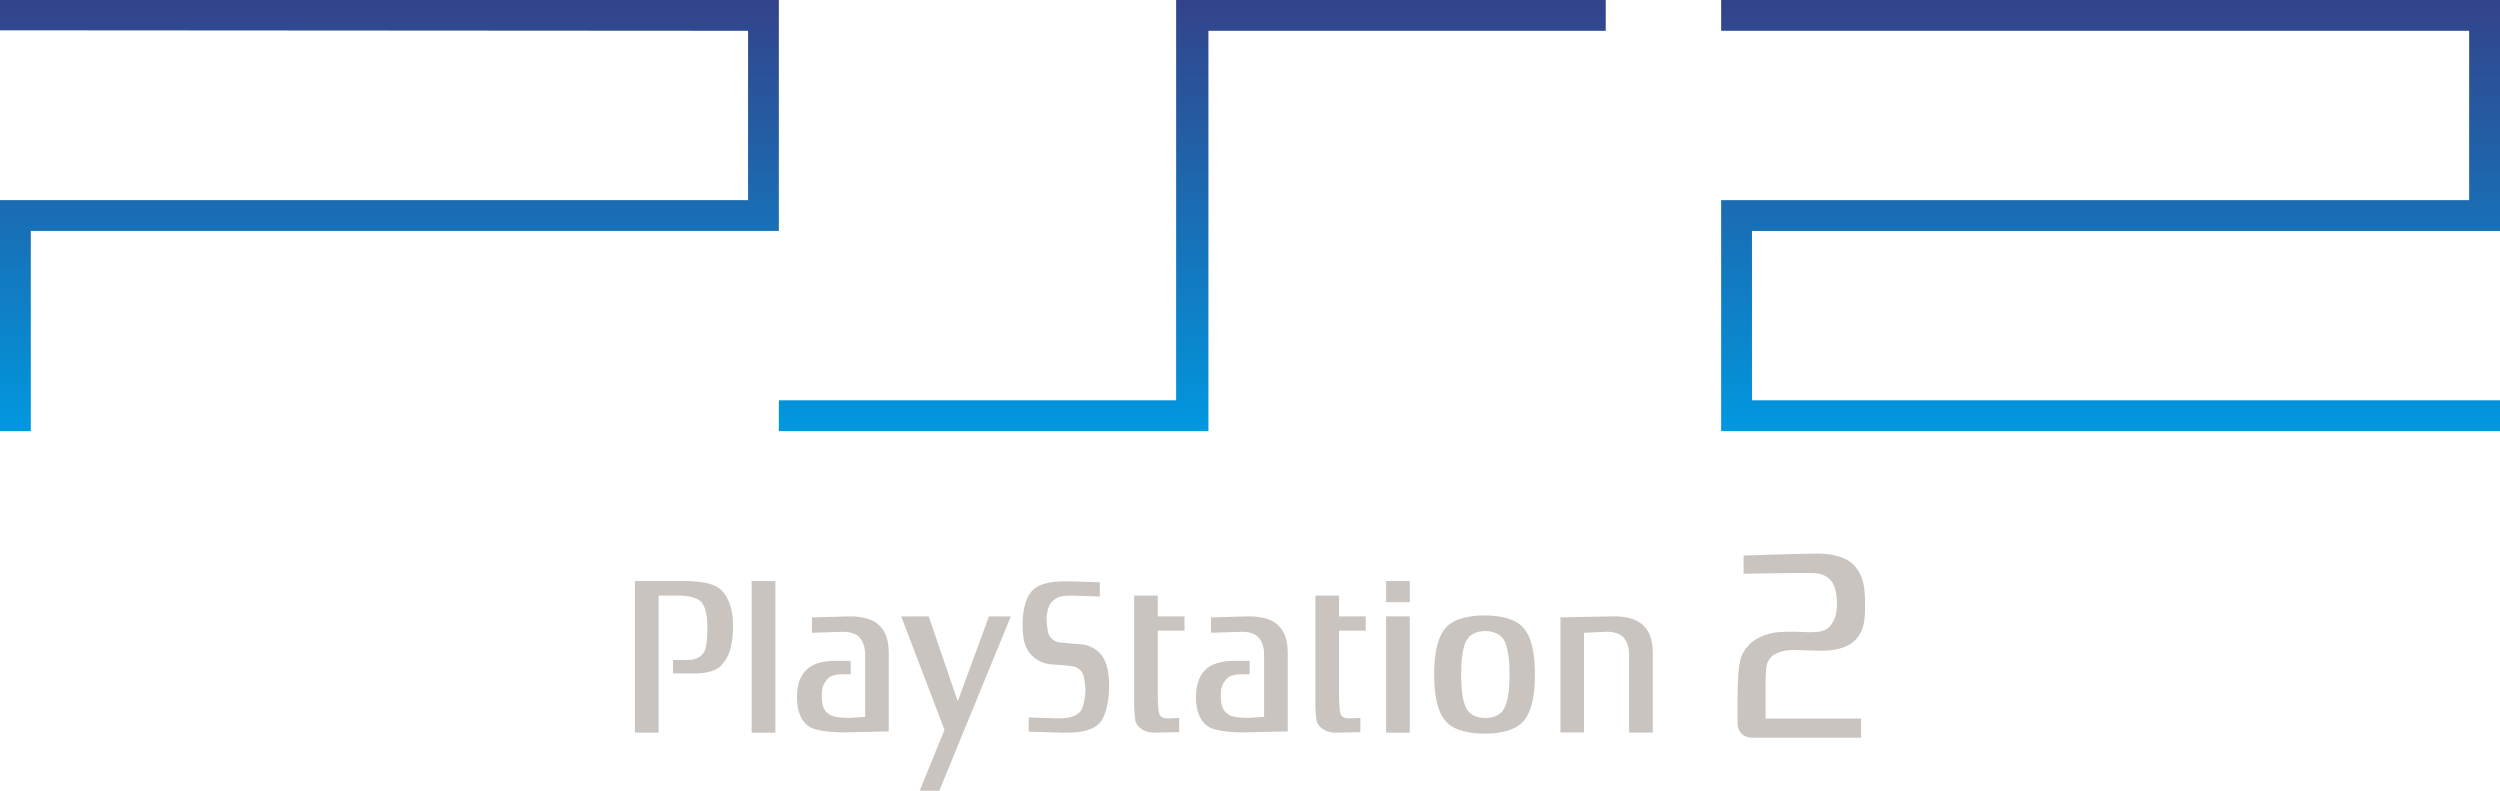
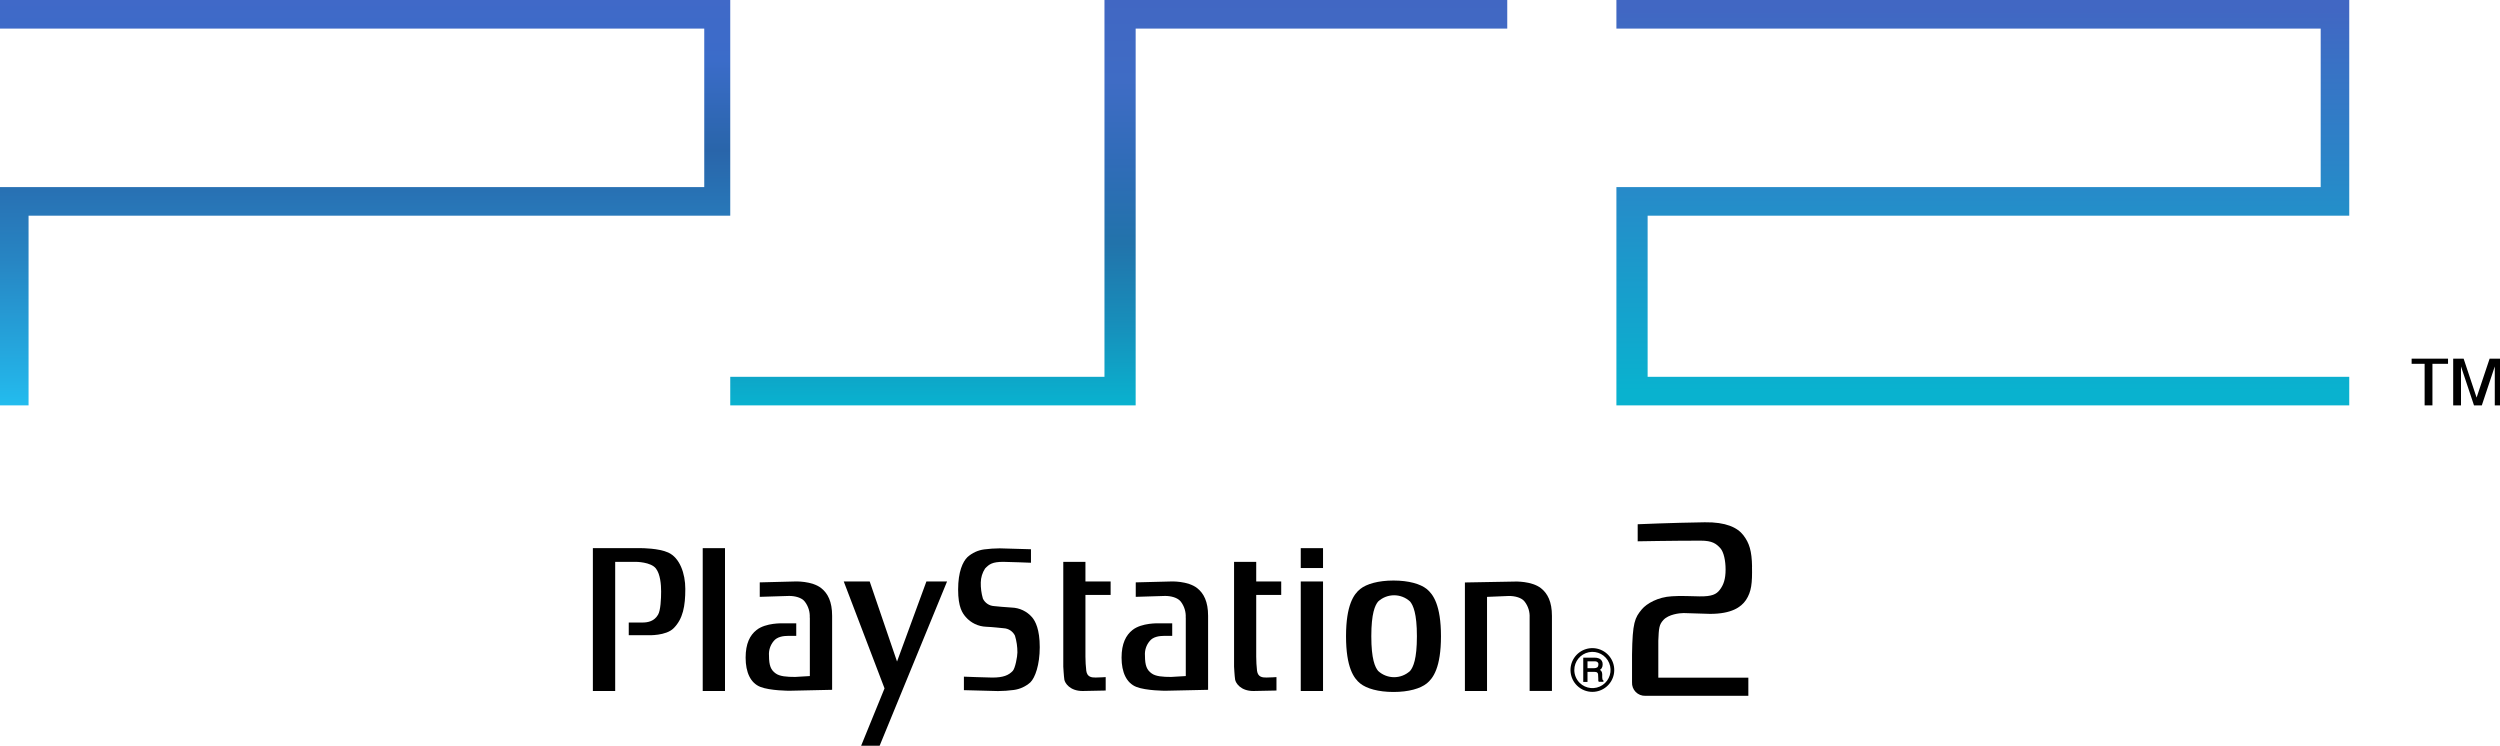
- <svg xmlns="http://www.w3.org/2000/svg" fill="#e8e8ea" version="1.1" id="Ebene_2" x="0px" y="0px" width="566.926px" height="179.318px" viewBox="0 0 566.926 179.318" enable-background="new 0 0 566.926 179.318" xml:space="preserve">
-   <g>
-     <linearGradient id="SVGID_1_" gradientUnits="userSpaceOnUse" x1="478.707" y1="416.162" x2="478.707" y2="513.925" gradientTransform="matrix(1 0 0 1 -0.0898 -416.1621)">
-       <stop offset="0" style="stop-color:#33438A" />
-       <stop offset="1" style="stop-color:#0098DF" />
+ <svg xmlns="http://www.w3.org/2000/svg" id="Layer_1" data-name="Layer 1" viewBox="0 0 800 238.64">
+   <defs>
+     <style>
+       .cls-1, .cls-2, .cls-3, .cls-4 {
+         fill-rule: evenodd;
+       }
+ 
+       .cls-1 {
+         fill: url(#linear-gradient);
+       }
+ 
+       .cls-2 {
+         fill: url(#linear-gradient-2);
+       }
+ 
+       .cls-3 {
+         fill: url(#linear-gradient-3);
+       }
+     </style>
+     <linearGradient id="linear-gradient" x1="116.84" y1="129.72" x2="116.84" gradientUnits="userSpaceOnUse">
+       <stop offset="0" stop-color="#23bcee" />
+       <stop offset="0.07" stop-color="#24b0e5" />
+       <stop offset="0.36" stop-color="#2785c3" />
+       <stop offset="0.63" stop-color="#2965aa" />
+       <stop offset="0.85" stop-color="#3B6CC9" />
+       <stop offset="1" stop-color="#4069C8" />
    </linearGradient>
-     <polygon fill="url(#SVGID_1_)" points="559.93,6.986 559.93,45.387 390.307,45.387 390.307,97.762 566.926,97.762 566.926,90.777    397.297,90.777 397.297,52.375 566.926,52.375 566.926,0 390.307,0 390.307,6.986  " />
-     <linearGradient id="SVGID_2_" gradientUnits="userSpaceOnUse" x1="270.465" y1="416.162" x2="270.465" y2="513.925" gradientTransform="matrix(1 0 0 1 -0.0898 -416.1621)">
-       <stop offset="0" style="stop-color:#33438A" />
-       <stop offset="1" style="stop-color:#0098DF" />
+     <linearGradient id="linear-gradient-2" x1="634.51" y1="125.33" x2="634.51" y2="3.46" gradientUnits="userSpaceOnUse">
+       <stop offset="0" stop-color="#09b2cf" />
+       <stop offset="1" stop-color="#4167C3" />
    </linearGradient>
-     <polygon fill="url(#SVGID_2_)" points="364.131,0 364.131,6.986 274.038,6.986 274.038,97.762 176.62,97.762 176.62,90.777    266.713,90.777 266.713,0  " />
-     <linearGradient id="SVGID_3_" gradientUnits="userSpaceOnUse" x1="88.399" y1="416.162" x2="88.399" y2="513.925" gradientTransform="matrix(1 0 0 1 -0.0898 -416.1621)">
-       <stop offset="0" style="stop-color:#33438A" />
-       <stop offset="1" style="stop-color:#0098DF" />
+     <linearGradient id="linear-gradient-3" x1="358" y1="129.72" x2="358" gradientUnits="userSpaceOnUse">
+       <stop offset="0" stop-color="#09b2cf" />
+       <stop offset="0.2" stop-color="#178fbb" />
+       <stop offset="0.4" stop-color="#2273ab" />
+       <stop offset="0.6" stop-color="#306CB8" />
+       <stop offset="0.8" stop-color="#3F6CC5" />
+       <stop offset="1" stop-color="#4167C3" />
    </linearGradient>
-     <polygon fill="url(#SVGID_3_)" points="6.986,97.762 6.986,52.375 176.62,52.375 176.62,0 0,0 0,6.873 169.639,6.986    169.639,45.387 0,45.387 0,97.762  " />
-     <path id="path788" fill="#C9C4C0" d="M143.989,131.765v34.387h5.37v-31.087h4.972c0,0,3.604-0.015,4.842,1.604   c1.046,1.375,1.238,3.858,1.238,5.541c0,1.803-0.11,4.575-0.717,5.594c-0.915,1.551-2.41,1.859-3.791,1.859h-3.28v3.048h4.712   c0,0,4.255,0.188,6.09-1.676c2.243-2.29,2.81-5.348,2.81-9.446c0-3.736-1.35-7.494-4.116-8.763   c-2.288-1.063-6.414-1.063-6.414-1.063L143.989,131.765L143.989,131.765z" />
-     <polygon id="polygon790" fill="#C9C4C0" points="170.451,166.152 175.831,166.152 175.831,131.765 170.451,131.765  " />
-     <polygon id="polygon792" fill="#C9C4C0" points="204.365,139.775 214.186,165.518 208.55,179.318 213.005,179.318 229.233,139.775    224.262,139.775 217.191,159.049 210.608,139.775  " />
-     <path id="path794" fill="#C9C4C0" d="M233.277,165.93v-3.242c0,0,5.674,0.221,6.853,0.221c2.623,0,3.927-0.563,4.909-1.609   c0.583-0.627,1.111-3.439,1.111-4.433c0-1.008-0.187-3.164-0.579-4.039c-0.404-0.868-1.316-1.675-2.692-1.786   c-0.973-0.09-2.494-0.277-4.253-0.364c-2.478-0.113-4.115-1.414-4.91-2.336c-0.776-0.938-1.827-2.321-1.827-6.629   c0-4.286,1.11-6.683,2.219-7.805c1.118-1.121,2.753-1.612,3.999-1.829c1.432-0.254,3.791-0.271,3.791-0.271l7.516,0.225v3.245   c0,0-5.484-0.211-6.661-0.211c-2.623,0-3.408,0.552-4.39,1.604c-0.574,0.634-1.027,2.363-1.027,3.368c0,0.988,0.117,3,0.506,3.868   c0.392,0.875,1.312,1.676,2.679,1.799c0.975,0.073,2.495,0.271,4.256,0.357c2.49,0.124,4.124,1.407,4.908,2.344   c0.784,0.935,1.836,2.898,1.836,7.187s-1.118,7.354-2.229,8.458c-1.11,1.133-2.74,1.626-3.99,1.841   c-1.44,0.261-3.798,0.261-3.798,0.261L233.277,165.93L233.277,165.93z" />
-     <path id="path796" fill="#C9C4C0" d="M262.552,135.065h-5.361v25.23c0,0,0.129,2.3,0.257,3.104c0.135,0.813,1.315,2.75,4.388,2.75   l5.561-0.12v-3.237c0,0-1.514,0.113-2.418,0.113c-0.921,0-2.041-0.067-2.229-1.629c-0.199-1.543-0.199-3.408-0.199-3.408v-14.857   h6.056v-3.236h-6.056L262.552,135.065L262.552,135.065z" />
-     <polygon id="polygon798" fill="#C9C4C0" points="314.328,166.152 319.696,166.152 319.696,139.775 314.328,139.775  " />
-     <polygon id="polygon800" fill="#C9C4C0" points="314.328,136.551 319.696,136.551 319.696,131.765 314.328,131.765  " />
-     <path id="path802" fill="#C9C4C0" d="M336.653,139.557c3.65,0,6.482,0.821,8.005,2.052c1.535,1.236,3.418,3.829,3.418,11.353   c0,7.524-1.883,10.114-3.418,11.363c-1.522,1.229-4.354,2.049-8.005,2.049c-3.658,0-6.482-0.82-8.01-2.049   c-1.527-1.249-3.414-3.839-3.414-11.363c0-7.521,1.887-10.114,3.414-11.353C330.17,140.38,332.995,139.557,336.653,139.557z    M332.981,144.615c-0.741,0.905-1.637,2.824-1.637,8.346c0,5.538,0.896,7.44,1.637,8.345c0.729,0.901,2.083,1.515,3.838,1.515   c1.764,0,3.111-0.611,3.859-1.515c0.733-0.902,1.636-2.807,1.636-8.345c0-5.521-0.901-7.438-1.636-8.346   c-0.748-0.901-2.097-1.501-3.859-1.501C335.064,143.114,333.709,143.714,332.981,144.615z" />
-     <path id="path804" fill="#C9C4C0" d="M359.197,143.49l5.255-0.225c1.385,0,2.997,0.373,3.778,1.361   c0.737,0.941,1.198,2.056,1.198,3.858v17.626h5.371v-18.065c0-3.419-1.049-5.396-2.627-6.644c-2.254-1.789-6.279-1.629-6.279-1.629   l-12.03,0.229v26.106h5.334V143.49L359.197,143.49z" />
-     <path id="path806" fill="#C9C4C0" d="M303.66,135.065h-5.374v25.23c0,0,0.127,2.3,0.26,3.104c0.131,0.813,1.303,2.75,4.381,2.75   l5.566-0.12v-3.237c0,0-1.509,0.113-2.424,0.113c-0.907,0-2.029-0.067-2.223-1.629c-0.188-1.543-0.188-3.408-0.188-3.408v-14.857   h6.042v-3.236h-6.041V135.065L303.66,135.065z" />
-     <path id="path808" fill="#C9C4C0" d="M196.182,148.487c0-1.803-0.46-2.917-1.194-3.858c-0.787-0.988-2.407-1.359-3.784-1.359   l-7.079,0.223v-3.486l8.522-0.229c0,0,4.03-0.16,6.284,1.629c1.565,1.245,2.621,3.225,2.621,6.644v17.813l-10.288,0.221   c0,0-4.662,0.023-7.001-0.935c-2.29-0.93-3.537-3.485-3.537-7.021c0-3.415,1.052-5.411,2.622-6.659   c2.255-1.783,6.275-1.61,6.275-1.61h3.288v3.048h-1.844c-1.375,0-2.795,0.253-3.577,1.236c-0.744,0.944-1.136,1.749-1.136,3.55   c0,2.362,0.46,3.422,1.572,4.227c0.981,0.714,2.741,0.87,4.71,0.87l3.546-0.22V148.487L196.182,148.487z" />
-     <path id="path810" fill="#C9C4C0" d="M286.663,148.487c0-1.803-0.453-2.917-1.188-3.858c-0.793-0.988-2.409-1.359-3.782-1.359   l-7.072,0.223v-3.486l8.505-0.229c0,0,4.032-0.16,6.285,1.629c1.571,1.245,2.614,3.225,2.614,6.644v17.813l-10.272,0.221   c0,0-4.664,0.023-7.013-0.935c-2.28-0.93-3.534-3.485-3.534-7.021c0-3.415,1.058-5.411,2.619-6.659   c2.257-1.783,6.288-1.61,6.288-1.61h3.278v3.048h-1.843c-1.367,0-2.801,0.253-3.58,1.236c-0.734,0.944-1.135,1.749-1.135,3.55   c0,2.362,0.471,3.422,1.572,4.227c0.981,0.714,2.749,0.87,4.713,0.87l3.545-0.22V148.487L286.663,148.487z" />
-     <path id="path816" fill="#C9C4C0" d="M422.934,136.211c0.068,3.962-0.125,6.048-1.457,8.031c-1.174,1.742-3.498,3.331-8.635,3.331   l-6.373-0.189c-1.008,0.019-3.607,0.313-4.84,1.632c-1.055,1.14-1.138,1.993-1.244,5.026v8.896h21.66v4.357h-23.678l-1.138-0.007   c-1.609,0-3.191-1.092-3.191-3.277v-6.636c0.113-7.752,0.667-8.863,2.351-10.897c1.168-1.405,3.912-2.979,7.24-3.146   c0.656-0.029,1.885-0.113,3.614-0.066c1.259,0.056,2.519,0.092,3.071,0.102c2.951,0.03,4.025-0.514,4.833-1.571   c0.921-1.188,1.416-2.595,1.416-4.896c0-2.156-0.44-4.188-1.263-5.131c-0.994-1.093-1.948-1.822-4.717-1.822   c-7.007-0.019-15.182,0.167-15.182,0.167v-4.116c0,0,7.99-0.34,16.139-0.46c5.074-0.087,7.872,1.262,9.295,3.118   C422.338,130.589,422.867,132.418,422.934,136.211L422.934,136.211z" />
+   </defs>
+   <g id="g3">
+     <polygon id="polygon5" class="cls-1" points="0 0 0 9.15 225.36 9.15 225.36 59.87 0 59.87 0 129.72 9.14 129.72 9.14 69.02 233.68 69.02 233.68 0 0 0" />
+     <polygon id="polygon7" class="cls-2" points="517.25 0 517.25 9.15 742.62 9.15 742.62 59.87 517.25 59.87 517.25 129.72 751.76 129.72 751.76 120.58 527.24 120.58 527.24 69.02 751.76 69.02 751.76 0 517.25 0" />
+     <polygon id="polygon9" class="cls-3" points="353.43 0 353.43 120.58 233.68 120.58 233.68 129.72 363.41 129.72 363.41 9.15 482.32 9.15 482.32 0 353.43 0" />
+     <polygon id="polygon11" class="cls-4" points="775.88 116.42 771.72 116.42 771.72 114.77 783.37 114.77 783.37 116.42 778.38 116.42 778.38 129.72 775.88 129.72 775.88 116.42" />
+     <polygon id="polygon13" class="cls-4" points="788.36 114.77 792.51 127.23 796.68 114.77 800 114.77 800 129.72 798.33 129.72 798.33 117.26 794.18 129.72 791.68 129.72 787.52 117.26 787.52 129.72 785.02 129.72 785.02 114.77 788.36 114.77" />
+   </g>
+   <g id="layer1">
+     <path id="path3003" d="M189.72,175.41v45.71h7.14V179.79h6.6s4.8,0,6.44,2.14c1.4,1.83,1.66,5.13,1.66,7.37s-.16,6.08-1,7.43c-1.21,2.07-3.21,2.48-5,2.48H201.2v4.06h6.27s5.66.23,8.09-2.24c3-3,3.74-7.11,3.74-12.56,0-5-1.8-10-5.47-11.66-3.05-1.4-8.54-1.4-8.54-1.4H189.72" />
+     <path id="path3005" d="M224.91,221.12H232V175.41h-7.13v45.71Z" />
+     <path id="path3007" d="M270,186.07l13.05,34.21-7.49,18.36h5.92l21.58-52.57h-6.61l-9.4,25.62-8.75-25.62H270" />
+     <path id="path3009" d="M308.45,220.85v-4.32s7.54.29,9.11.29c3.49,0,5.22-.74,6.53-2.14.78-.85,1.48-4.58,1.48-5.9a18.29,18.29,0,0,0-.78-5.36,4.23,4.23,0,0,0-3.57-2.38c-1.3-.11-3.31-.38-5.66-.48a9.08,9.08,0,0,1-6.52-3.12c-1.05-1.23-2.44-3.09-2.44-8.79s1.48-8.91,3-10.39a10,10,0,0,1,5.31-2.45,41,41,0,0,1,5-.34l10,.29v4.32s-7.29-.29-8.85-.29c-3.49,0-4.53.74-5.84,2.14a8.43,8.43,0,0,0-1.37,4.46,17,17,0,0,0,.68,5.17,4.23,4.23,0,0,0,3.57,2.39c1.29.1,3.31.36,5.65.47a9,9,0,0,1,6.52,3.11c1.05,1.24,2.45,3.86,2.45,9.55s-1.49,9.79-3,11.27a10,10,0,0,1-5.31,2.44,39.94,39.94,0,0,1-5.05.35l-10.94-.29" />
+     <path id="path3011" d="M347.38,179.79h-7.13v33.55s.17,3.07.34,4.14,1.75,3.64,5.84,3.64l7.39-.15v-4.3s-2,.14-3.21.14-2.71-.08-3-2.15a41.27,41.27,0,0,1-.27-4.53V190.37h8.06v-4.3h-8.06v-6.28" />
+     <path id="path3013" d="M416.24,221.12h7.13V186.07h-7.13v35.05Z" />
+     <path id="path3015" d="M416.24,181.77h7.13v-6.36h-7.13Z" />
+     <path id="path3017" d="M445.92,185.77c4.85,0,8.62,1.08,10.64,2.72s4.55,5.1,4.55,15.11-2.51,13.46-4.55,15.1-5.79,2.73-10.64,2.73-8.62-1.09-10.66-2.73-4.53-5.1-4.53-15.1,2.49-13.47,4.53-15.11S441.05,185.77,445.92,185.77ZM441,192.49c-1,1.21-2.18,3.75-2.18,11.11s1.19,9.89,2.18,11.1a7.54,7.54,0,0,0,10.23,0c1-1.21,2.18-3.75,2.18-11.1s-1.2-9.9-2.18-11.11a7.54,7.54,0,0,0-10.23,0" />
+     <path id="path3019" d="M475.89,191l7-.29c1.83,0,4,.49,5,1.81a7.71,7.71,0,0,1,1.59,5.14v23.43h7.14v-24c0-4.55-1.4-7.19-3.49-8.85-3-2.37-8.36-2.14-8.36-2.14l-16,.29v34.72h7.08V191" />
+     <path id="path3021" d="M402,179.79H394.9v33.55s.16,3.07.34,4.14,1.73,3.64,5.84,3.64l7.39-.15v-4.3s-2,.14-3.22.14-2.7-.08-3-2.15a42.84,42.84,0,0,1-.26-4.53V190.37h8v-4.3h-8v-6.28" />
+     <path id="path3023" d="M259.12,197.65a7.71,7.71,0,0,0-1.59-5.14c-1-1.32-3.19-1.81-5-1.81l-9.41.29v-4.63l11.33-.29s5.36-.23,8.35,2.14c2.09,1.66,3.48,4.3,3.48,8.85v23.68l-13.67.3s-6.19,0-9.31-1.24-4.7-4.63-4.7-9.34c0-4.55,1.39-7.19,3.48-8.85,3-2.38,8.36-2.14,8.36-2.14h4.36v4h-2.45c-1.83,0-3.72.34-4.77,1.67a6.5,6.5,0,0,0-1.5,4.7c0,3.15.61,4.55,2.09,5.62,1.31,1,3.65,1.16,6.27,1.16l4.71-.28V197.65" />
+     <path id="path3025" d="M379.43,197.65a7.71,7.71,0,0,0-1.58-5.14c-1.05-1.32-3.2-1.81-5-1.81l-9.41.29v-4.63l11.32-.29s5.35-.23,8.35,2.14c2.09,1.66,3.48,4.3,3.48,8.85v23.68l-13.67.3s-6.2,0-9.31-1.24-4.71-4.63-4.71-9.34c0-4.55,1.41-7.19,3.48-8.85,3-2.38,8.37-2.14,8.37-2.14h4.36v4h-2.45c-1.83,0-3.73.34-4.76,1.67a6.46,6.46,0,0,0-1.51,4.7c0,3.15.61,4.55,2.09,5.62,1.3,1,3.66,1.16,6.27,1.16l4.7-.28V197.65" />
+     <path id="path3027" d="M509.58,221.4a7,7,0,1,0-4.92-2,7,7,0,0,0,4.92,2Zm-5.8-7a5.8,5.8,0,1,1,1.7,4.1,5.79,5.79,0,0,1-1.7-4.1" />
+     <path id="path3029" d="M513,217.68a.45.45,0,0,1-.22-.34,3.27,3.27,0,0,1-.07-.59l0-1a1.81,1.81,0,0,0-.29-1,1.42,1.42,0,0,0-.45-.38,2,2,0,0,0,.58-.57,2.15,2.15,0,0,0,.3-1.18,1.93,1.93,0,0,0-1.14-1.91,3.55,3.55,0,0,0-1.47-.26h-3.6v7.76H508V215h2.11a2.38,2.38,0,0,1,.84.11.89.89,0,0,1,.44.83l.06,1.24a4.64,4.64,0,0,0,0,.61,2.39,2.39,0,0,0,.1.29l.06.1h1.49v-.46l-.1,0Zm-1.55-5a1,1,0,0,1-.32.88,1.8,1.8,0,0,1-1,.26H508v-2.2h2.29a1.71,1.71,0,0,1,.74.14.93.93,0,0,1,.47.92" />
+     <path id="path3031" d="M560.64,181.31c.1,5.27-.16,8-1.93,10.69-1.56,2.31-4.65,4.44-11.48,4.44l-8.47-.26c-1.33,0-4.8.41-6.44,2.18-1.41,1.5-1.5,2.64-1.66,6.68v11.81h28.81v5.81H528l-1.5,0a4.12,4.12,0,0,1-4.25-4.35v-8.82c.14-10.32.89-11.8,3.13-14.5,1.55-1.86,5.18-3.95,9.62-4.18a45.35,45.35,0,0,1,4.79-.07c1.7.05,3.36.1,4.1.1,3.92.05,5.35-.67,6.43-2.08,1.22-1.59,1.87-3.45,1.87-6.51,0-2.85-.58-5.57-1.67-6.82-1.33-1.45-2.58-2.42-6.28-2.42-9.3,0-20.18.21-20.18.21v-5.46s10.63-.47,21.47-.63c6.75-.1,10.46,1.68,12.35,4.15s2.7,5,2.78,10.05" />
  </g>
</svg>
